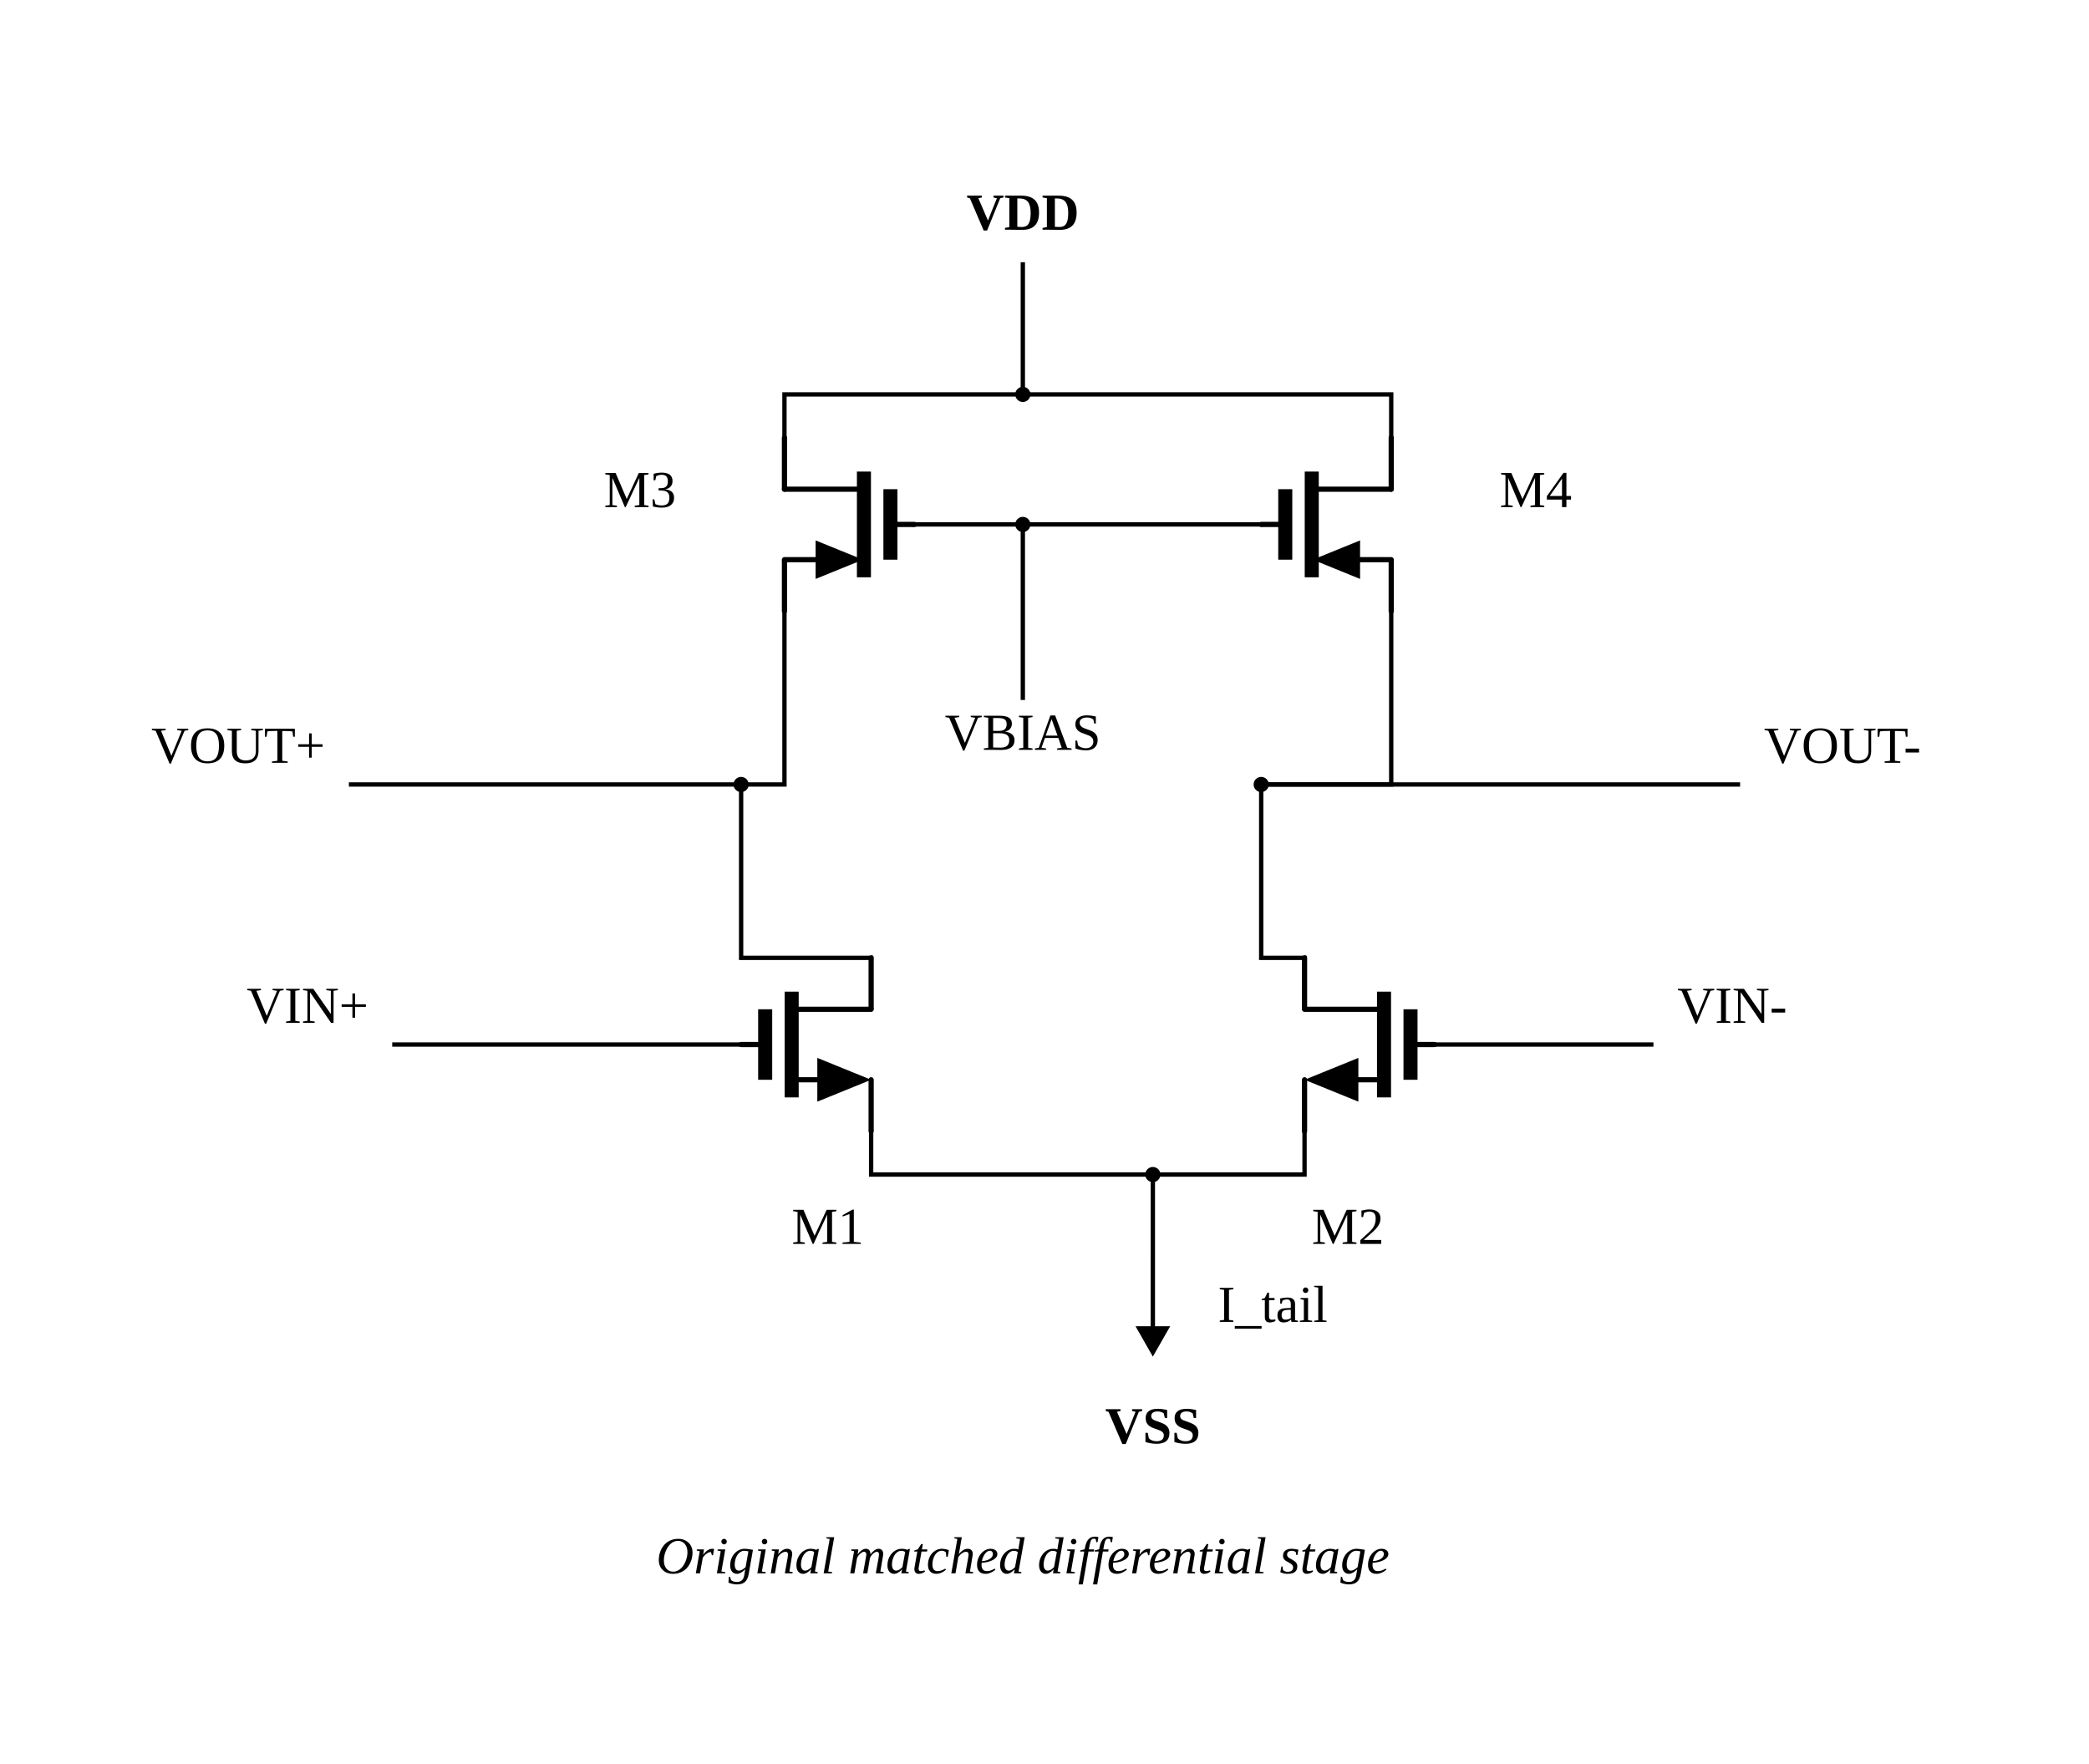
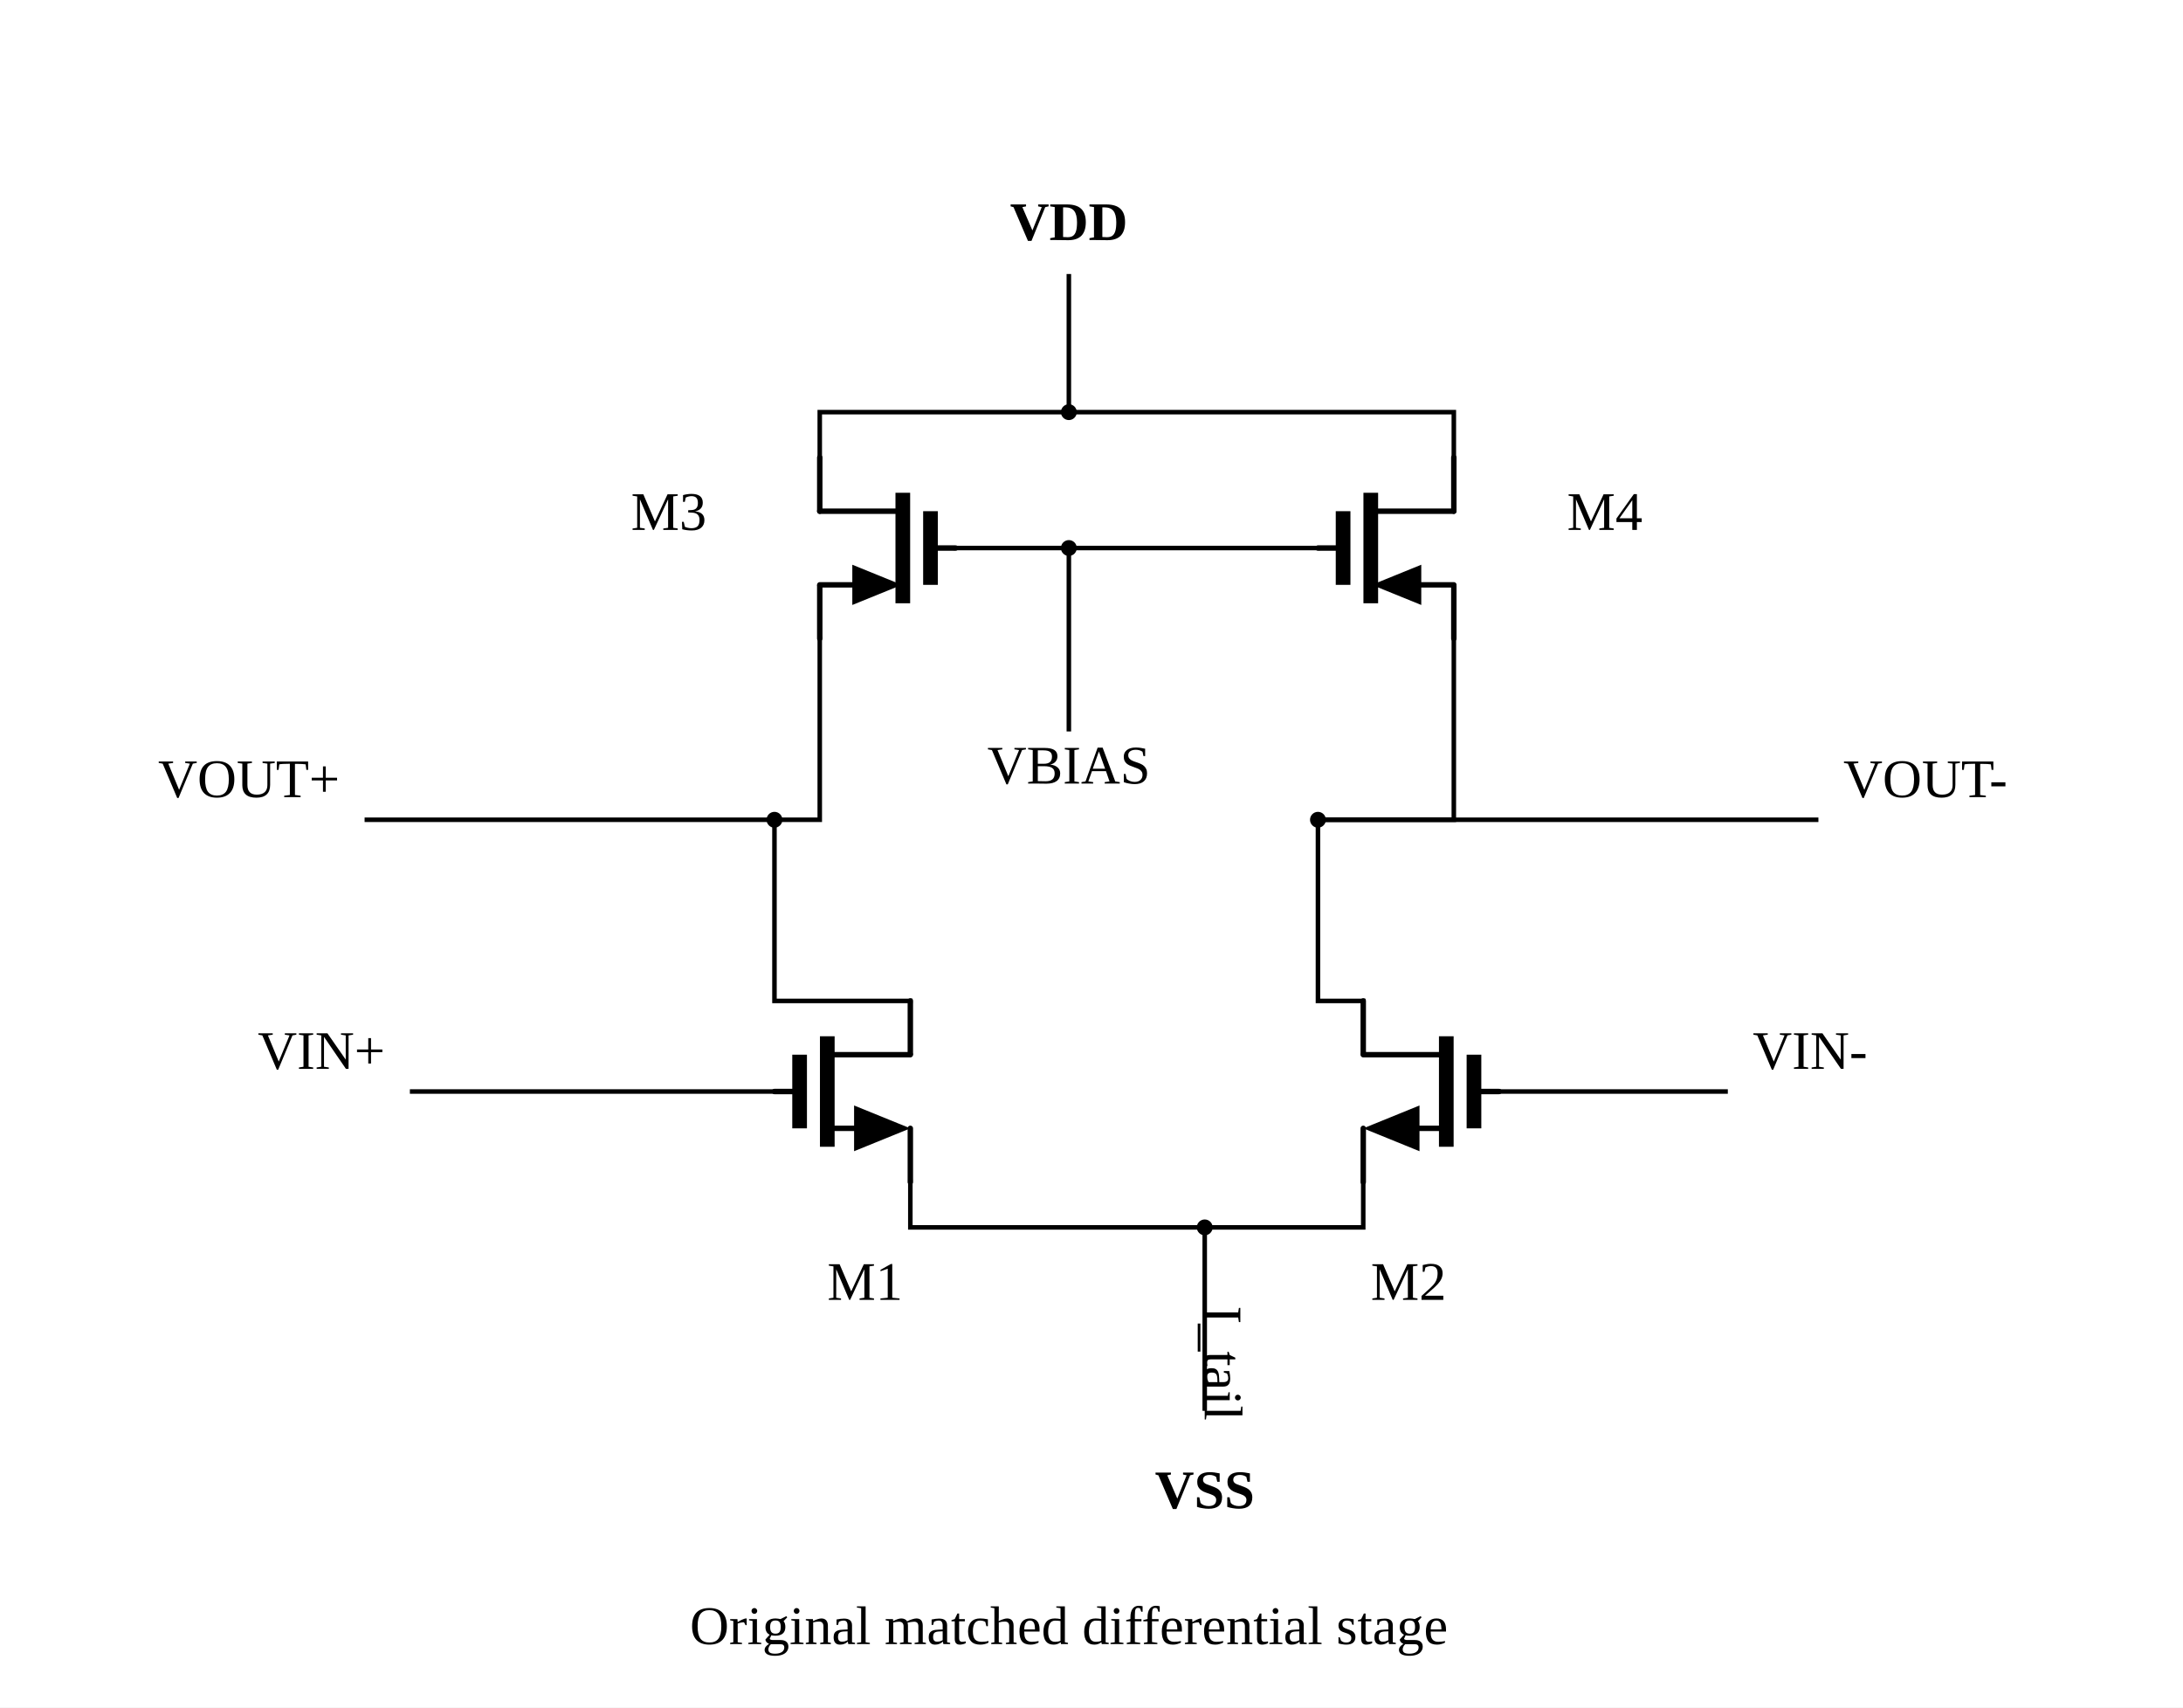
- <svg xmlns="http://www.w3.org/2000/svg" viewBox="-11 -41 482 407" role="img" aria-labelledby="title" data-style-profile="textbook-monochrome-v1">
-   <rect x="-11" y="-41" width="482" height="407" fill="#fff" />
+ <svg xmlns="http://www.w3.org/2000/svg" viewBox="-11 -41 482 377" role="img" aria-labelledby="title" data-style-profile="textbook-monochrome-v1">
+   <rect x="-11" y="-41" width="482" height="377" fill="#fff" />
  <style>text{fill:#000;font-family:Georgia,'Times New Roman',serif;font-size:12px}path,polyline,line,circle{vector-effect:non-scaling-stroke}</style>
  <g data-layer="formal">
    <g data-layer="routes">
      <polyline data-object-id="route-bias-feed" data-net-id="net-bias" points="225,80 225,120" fill="none" stroke="#000" stroke-width="1" stroke-linecap="square" stroke-linejoin="miter" />
      <polyline data-object-id="route-bias-left" data-net-id="net-bias" points="200,80 225,80" fill="none" stroke="#000" stroke-width="1" stroke-linecap="square" stroke-linejoin="miter" />
      <polyline data-object-id="route-bias-right" data-net-id="net-bias" points="225,80 280,80" fill="none" stroke="#000" stroke-width="1" stroke-linecap="square" stroke-linejoin="miter" />
      <polyline data-object-id="route-outn-bottom" data-net-id="net-voutn" points="280,140 280,180 290,180" fill="none" stroke="#000" stroke-width="1" stroke-linecap="square" stroke-linejoin="miter" />
      <polyline data-object-id="route-outn-port" data-net-id="net-voutn" points="280,140 390,140" fill="none" stroke="#000" stroke-width="1" stroke-linecap="square" stroke-linejoin="miter" />
      <polyline data-object-id="route-outn-top" data-net-id="net-voutn" points="310,100 310,140 280,140" fill="none" stroke="#000" stroke-width="1" stroke-linecap="square" stroke-linejoin="miter" />
      <polyline data-object-id="route-outp-bottom" data-net-id="net-voutp" points="160,140 160,180 190,180" fill="none" stroke="#000" stroke-width="1" stroke-linecap="square" stroke-linejoin="miter" />
      <polyline data-object-id="route-outp-port" data-net-id="net-voutp" points="70,140 160,140" fill="none" stroke="#000" stroke-width="1" stroke-linecap="square" stroke-linejoin="miter" />
      <polyline data-object-id="route-outp-top" data-net-id="net-voutp" points="170,100 170,140 160,140" fill="none" stroke="#000" stroke-width="1" stroke-linecap="square" stroke-linejoin="miter" />
      <polyline data-object-id="route-vdd-feed" data-net-id="net-vdd" points="225,20 225,50" fill="none" stroke="#000" stroke-width="1" stroke-linecap="square" stroke-linejoin="miter" />
      <polyline data-object-id="route-vdd-left" data-net-id="net-vdd" points="225,50 170,50 170,60" fill="none" stroke="#000" stroke-width="1" stroke-linecap="square" stroke-linejoin="miter" />
      <polyline data-object-id="route-vdd-right" data-net-id="net-vdd" points="225,50 310,50 310,60" fill="none" stroke="#000" stroke-width="1" stroke-linecap="square" stroke-linejoin="miter" />
      <polyline data-object-id="route-vinn" data-net-id="net-vinn" points="320,200 370,200" fill="none" stroke="#000" stroke-width="1" stroke-linecap="square" stroke-linejoin="miter" />
      <polyline data-object-id="route-vinp" data-net-id="net-vinp" points="80,200 160,200" fill="none" stroke="#000" stroke-width="1" stroke-linecap="square" stroke-linejoin="miter" />
      <polyline data-object-id="route-vss-feed" data-net-id="net-vss" points="255,230 255,270" fill="none" stroke="#000" stroke-width="1" stroke-linecap="square" stroke-linejoin="miter" />
      <polyline data-object-id="route-vss-left" data-net-id="net-vss" points="190,220 190,230 255,230" fill="none" stroke="#000" stroke-width="1" stroke-linecap="square" stroke-linejoin="miter" />
      <polyline data-object-id="route-vss-right" data-net-id="net-vss" points="290,220 290,230 255,230" fill="none" stroke="#000" stroke-width="1" stroke-linecap="square" stroke-linejoin="miter" />
    </g>
    <g data-layer="junctions">
      <circle data-object-id="junction-bias" cx="225" cy="80" r="1.75" fill="#000" />
      <circle data-object-id="junction-outn" cx="280" cy="140" r="1.75" fill="#000" />
      <circle data-object-id="junction-outp" cx="160" cy="140" r="1.75" fill="#000" />
      <circle data-object-id="junction-vdd" cx="225" cy="50" r="1.75" fill="#000" />
      <circle data-object-id="junction-vss" cx="255" cy="230" r="1.75" fill="#000" />
    </g>
    <g data-layer="symbols">
      <g data-object-id="M1" data-symbol-id="nmos">
        <g transform="translate(180 200) rotate(0)">
          <g fill="none" stroke="#000" stroke-width="1" stroke-linecap="square" stroke-linejoin="miter">
            <line x1="-8.118" y1="-8.132" x2="10" y2="-8.132" stroke-width="1.2" stroke-linecap="round" stroke-linejoin="round" />
            <polygon points="-9.957,-12.198 -9.957,12.198 -6.717,12.198 -6.717,-12.198" fill="#000" stroke="none" />
            <polygon points="-16.069,-8.132 -16.069,8.132 -12.829,8.132 -12.829,-8.132" fill="#000" stroke="none" />
            <line x1="10" y1="8.132" x2="10" y2="20" stroke-width="1.2" stroke-linecap="round" stroke-linejoin="round" />
            <line x1="-14.449" y1="0" x2="-20" y2="0" stroke-width="1.2" stroke-linecap="round" stroke-linejoin="round" />
            <line x1="10" y1="-8.349" x2="10" y2="-20" stroke-width="1.2" stroke-linecap="round" stroke-linejoin="round" />
            <line x1="-7.899" y1="8.132" x2="-0.35" y2="8.132" stroke-width="1.2" stroke-linecap="round" stroke-linejoin="round" />
            <polygon points="10,8.132 -2.42,13.181 -2.42,3.083" fill="#000" stroke="none" />
          </g>
        </g>
      </g>
      <g data-object-id="M2" data-symbol-id="nmos">
        <g transform="translate(300 200) rotate(0) scale(-1 1)">
          <g fill="none" stroke="#000" stroke-width="1" stroke-linecap="square" stroke-linejoin="miter">
            <line x1="-8.118" y1="-8.132" x2="10" y2="-8.132" stroke-width="1.2" stroke-linecap="round" stroke-linejoin="round" />
            <polygon points="-9.957,-12.198 -9.957,12.198 -6.717,12.198 -6.717,-12.198" fill="#000" stroke="none" />
            <polygon points="-16.069,-8.132 -16.069,8.132 -12.829,8.132 -12.829,-8.132" fill="#000" stroke="none" />
            <line x1="10" y1="8.132" x2="10" y2="20" stroke-width="1.2" stroke-linecap="round" stroke-linejoin="round" />
            <line x1="-14.449" y1="0" x2="-20" y2="0" stroke-width="1.2" stroke-linecap="round" stroke-linejoin="round" />
            <line x1="10" y1="-8.349" x2="10" y2="-20" stroke-width="1.2" stroke-linecap="round" stroke-linejoin="round" />
            <line x1="-7.899" y1="8.132" x2="-0.35" y2="8.132" stroke-width="1.2" stroke-linecap="round" stroke-linejoin="round" />
            <polygon points="10,8.132 -2.42,13.181 -2.42,3.083" fill="#000" stroke="none" />
          </g>
        </g>
      </g>
      <g data-object-id="M3" data-symbol-id="pmos">
        <g transform="translate(180 80) rotate(180)">
          <g fill="none" stroke="#000" stroke-width="1" stroke-linecap="square" stroke-linejoin="miter">
            <line x1="-7.899" y1="8.132" x2="10" y2="8.132" stroke-width="1.2" stroke-linecap="round" stroke-linejoin="round" />
            <polygon points="-9.957,-12.198 -9.957,12.198 -6.717,12.198 -6.717,-12.198" fill="#000" stroke="none" />
            <polygon points="-16.069,-8.132 -16.069,8.132 -12.829,8.132 -12.829,-8.132" fill="#000" stroke="none" />
            <line x1="10" y1="8.132" x2="10" y2="20" stroke-width="1.2" stroke-linecap="round" stroke-linejoin="round" />
            <line x1="-14.449" y1="0" x2="-20" y2="0" stroke-width="1.2" stroke-linecap="round" stroke-linejoin="round" />
            <line x1="10" y1="-8.349" x2="10" y2="-20" stroke-width="1.2" stroke-linecap="round" stroke-linejoin="round" />
            <line x1="0.576" y1="-8.132" x2="10" y2="-8.132" stroke-width="1.2" stroke-linecap="round" stroke-linejoin="round" />
            <polygon points="-8.118,-8.132 2.812,-3.689 2.812,-12.575" fill="#000" stroke="none" />
          </g>
        </g>
      </g>
      <g data-object-id="M4" data-symbol-id="pmos">
        <g transform="translate(300 80) rotate(180) scale(-1 1)">
          <g fill="none" stroke="#000" stroke-width="1" stroke-linecap="square" stroke-linejoin="miter">
            <line x1="-7.899" y1="8.132" x2="10" y2="8.132" stroke-width="1.2" stroke-linecap="round" stroke-linejoin="round" />
            <polygon points="-9.957,-12.198 -9.957,12.198 -6.717,12.198 -6.717,-12.198" fill="#000" stroke="none" />
            <polygon points="-16.069,-8.132 -16.069,8.132 -12.829,8.132 -12.829,-8.132" fill="#000" stroke="none" />
            <line x1="10" y1="8.132" x2="10" y2="20" stroke-width="1.2" stroke-linecap="round" stroke-linejoin="round" />
            <line x1="-14.449" y1="0" x2="-20" y2="0" stroke-width="1.2" stroke-linecap="round" stroke-linejoin="round" />
            <line x1="10" y1="-8.349" x2="10" y2="-20" stroke-width="1.2" stroke-linecap="round" stroke-linejoin="round" />
            <line x1="0.576" y1="-8.132" x2="10" y2="-8.132" stroke-width="1.2" stroke-linecap="round" stroke-linejoin="round" />
            <polygon points="-8.118,-8.132 2.812,-3.689 2.812,-12.575" fill="#000" stroke="none" />
          </g>
        </g>
      </g>
    </g>
    <g data-layer="annotations">
-       <g data-object-id="annotation-tail" data-kind="current" data-attached-object-id="net-vss">
-         <g transform="rotate(90 255 260)">
-           <line x1="243" y1="260" x2="265" y2="260" stroke="#000" stroke-width="0.8" />
-           <polygon points="267,260 260,256 260,264" fill="#000" />
-         </g>
-         <text x="270" y="264" text-anchor="start">I_tail</text>
-       </g>
-       <text data-object-id="caption" data-kind="figure-caption" x="225" y="322" text-anchor="middle" transform="rotate(0 225 322)" font-style="italic">Original matched differential stage</text>
+       <text data-object-id="annotation-tail" data-kind="route-marker" data-attached-object-id="net-vss" x="255" y="260" text-anchor="middle" transform="rotate(90 255 260)">I_tail</text>
      <text data-object-id="label-bias" data-kind="net-label" data-attached-object-id="port-bias" x="225" y="132" text-anchor="middle" transform="rotate(0 225 132)">VBIAS</text>
      <text data-object-id="label-m1" data-kind="instance-label" data-attached-object-id="M1" x="180" y="246" text-anchor="middle" transform="rotate(0 180 246)">M1</text>
      <text data-object-id="label-m2" data-kind="instance-label" data-attached-object-id="M2" x="300" y="246" text-anchor="middle" transform="rotate(0 300 246)">M2</text>
      <text data-object-id="label-m3" data-kind="instance-label" data-attached-object-id="M3" x="145" y="76" text-anchor="end" transform="rotate(0 145 76)">M3</text>
      <text data-object-id="label-m4" data-kind="instance-label" data-attached-object-id="M4" x="335" y="76" text-anchor="start" transform="rotate(0 335 76)">M4</text>
      <text data-object-id="label-outn" data-kind="net-label" data-attached-object-id="port-voutn" x="396" y="135" text-anchor="start" transform="rotate(0 396 135)">VOUT-</text>
      <text data-object-id="label-outp" data-kind="net-label" data-attached-object-id="port-voutp" x="64" y="135" text-anchor="end" transform="rotate(0 64 135)">VOUT+</text>
      <text data-object-id="label-vdd" data-kind="power-label" data-attached-object-id="port-vdd" x="225" y="12" text-anchor="middle" transform="rotate(0 225 12)" font-weight="bold">VDD</text>
      <text data-object-id="label-vinn" data-kind="net-label" data-attached-object-id="port-vinn" x="376" y="195" text-anchor="start" transform="rotate(0 376 195)">VIN-</text>
      <text data-object-id="label-vinp" data-kind="net-label" data-attached-object-id="port-vinp" x="74" y="195" text-anchor="end" transform="rotate(0 74 195)">VIN+</text>
      <text data-object-id="label-vss" data-kind="power-label" data-attached-object-id="port-vss" x="255" y="292" text-anchor="middle" transform="rotate(0 255 292)" font-weight="bold">VSS</text>
    </g>
+     <g data-layer="drafting">
+       <text data-object-id="caption" data-kind="draft-text" x="225" y="322" text-anchor="middle" transform="rotate(0 225 322)" font-size="12">Original matched differential stage</text>
+     </g>
  </g>
</svg>
